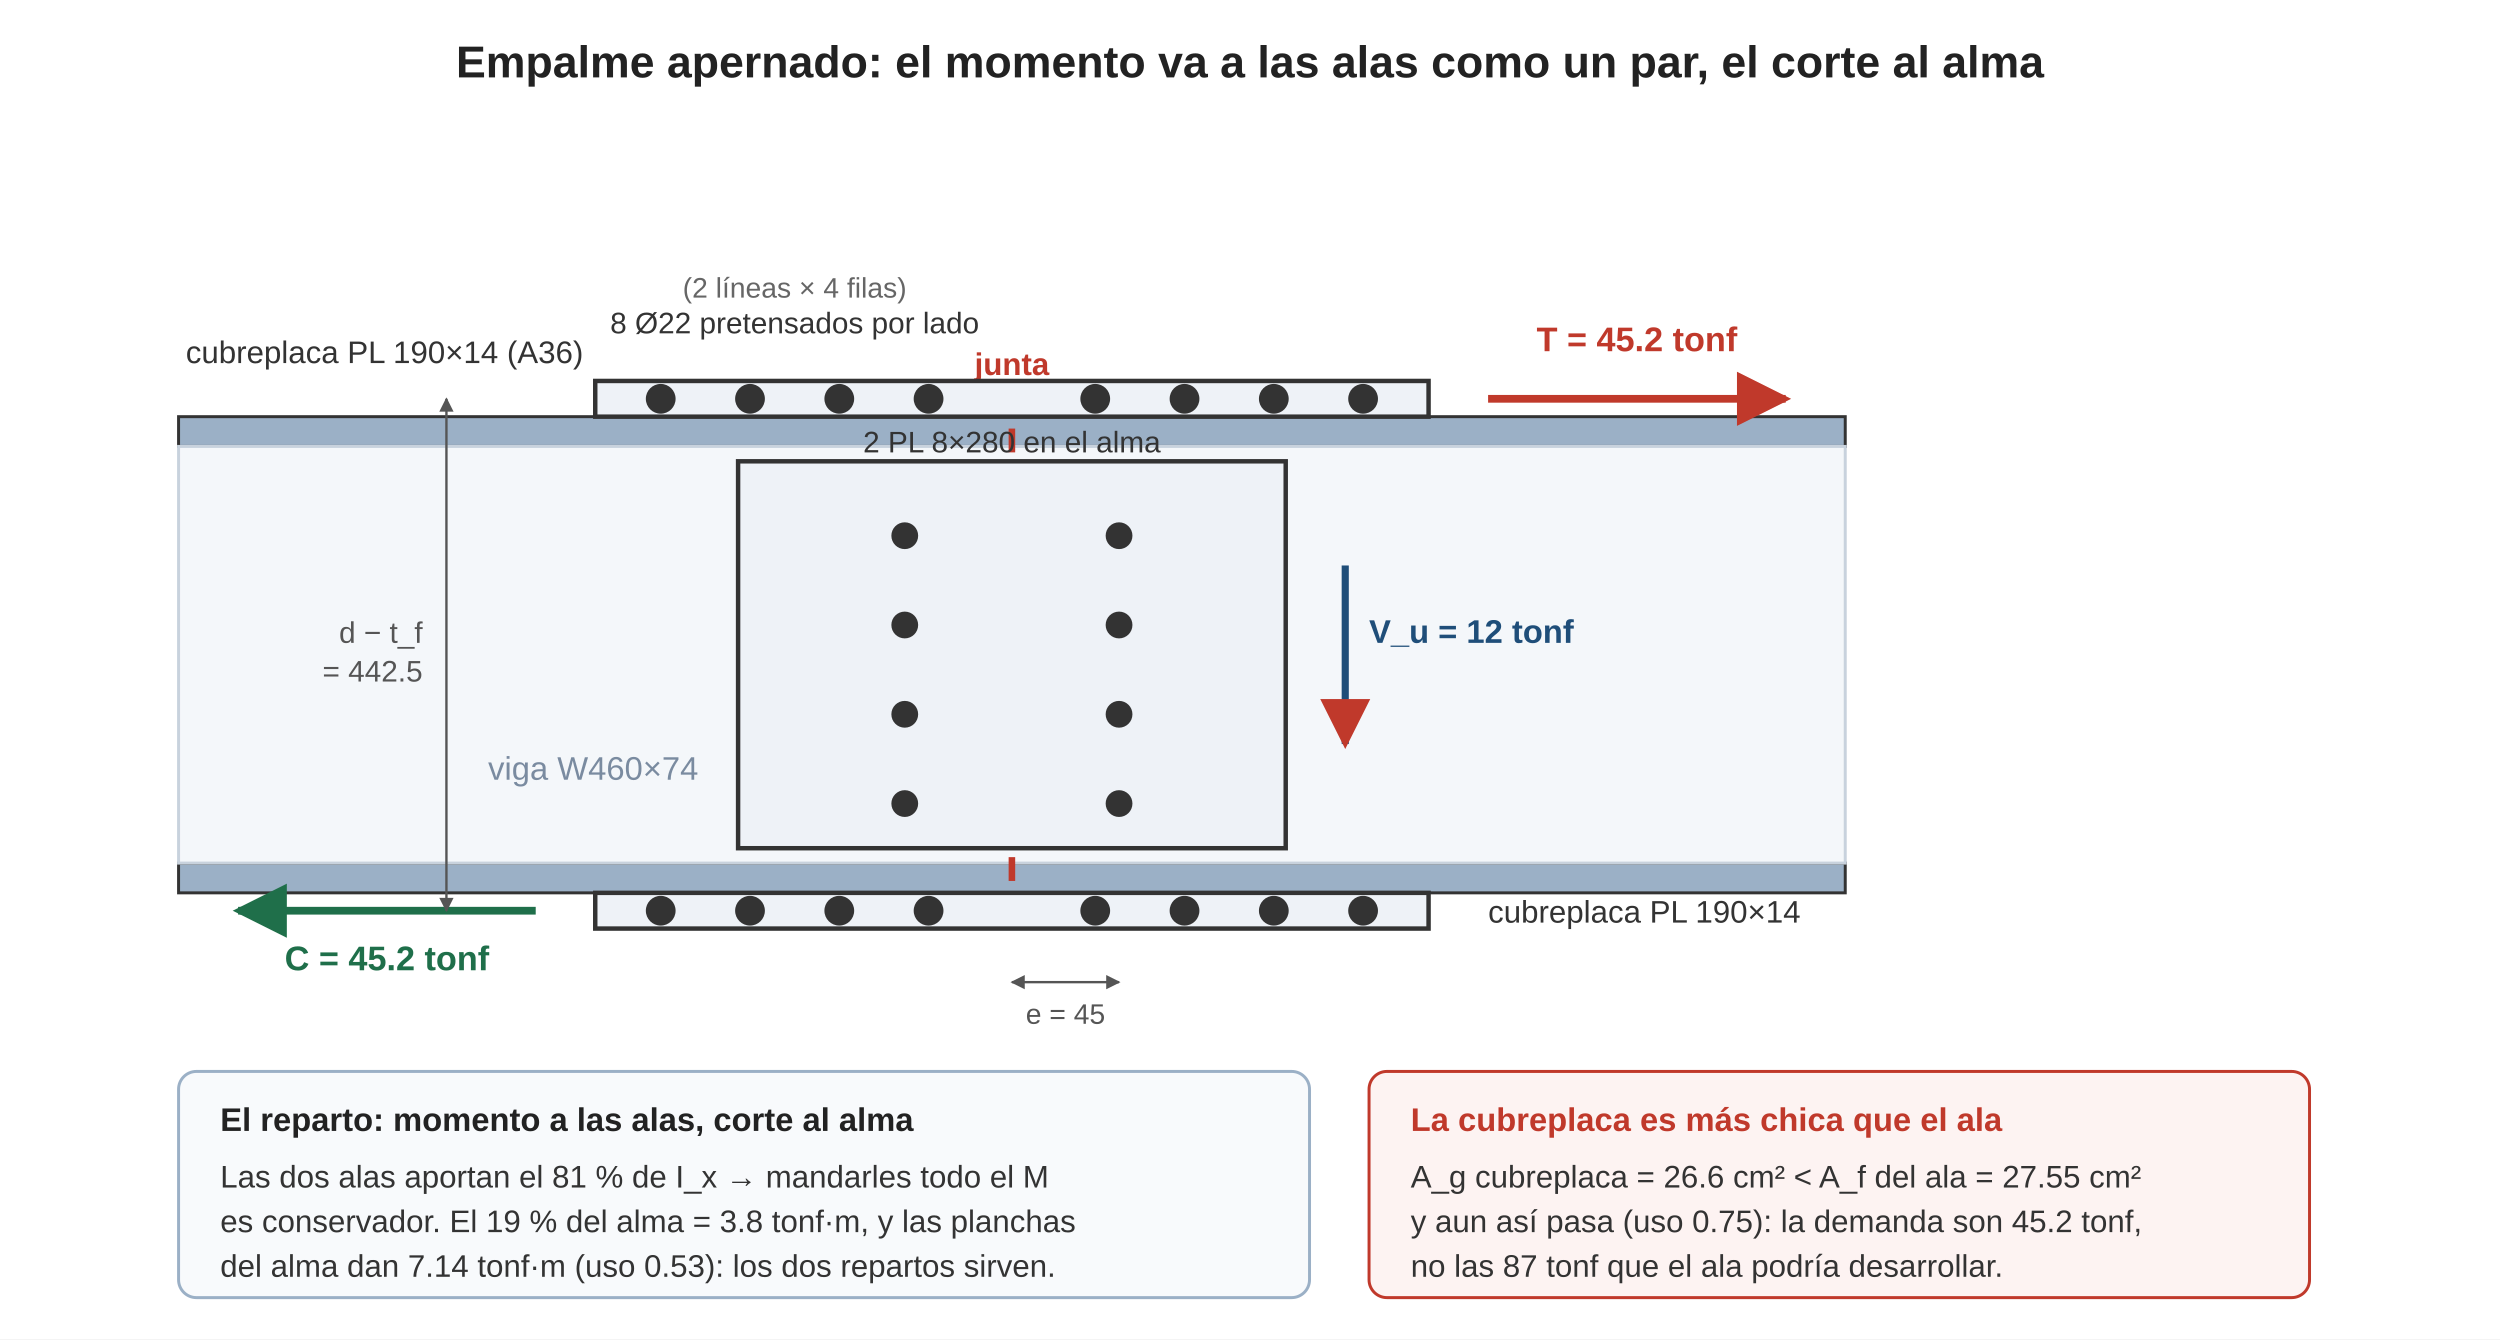
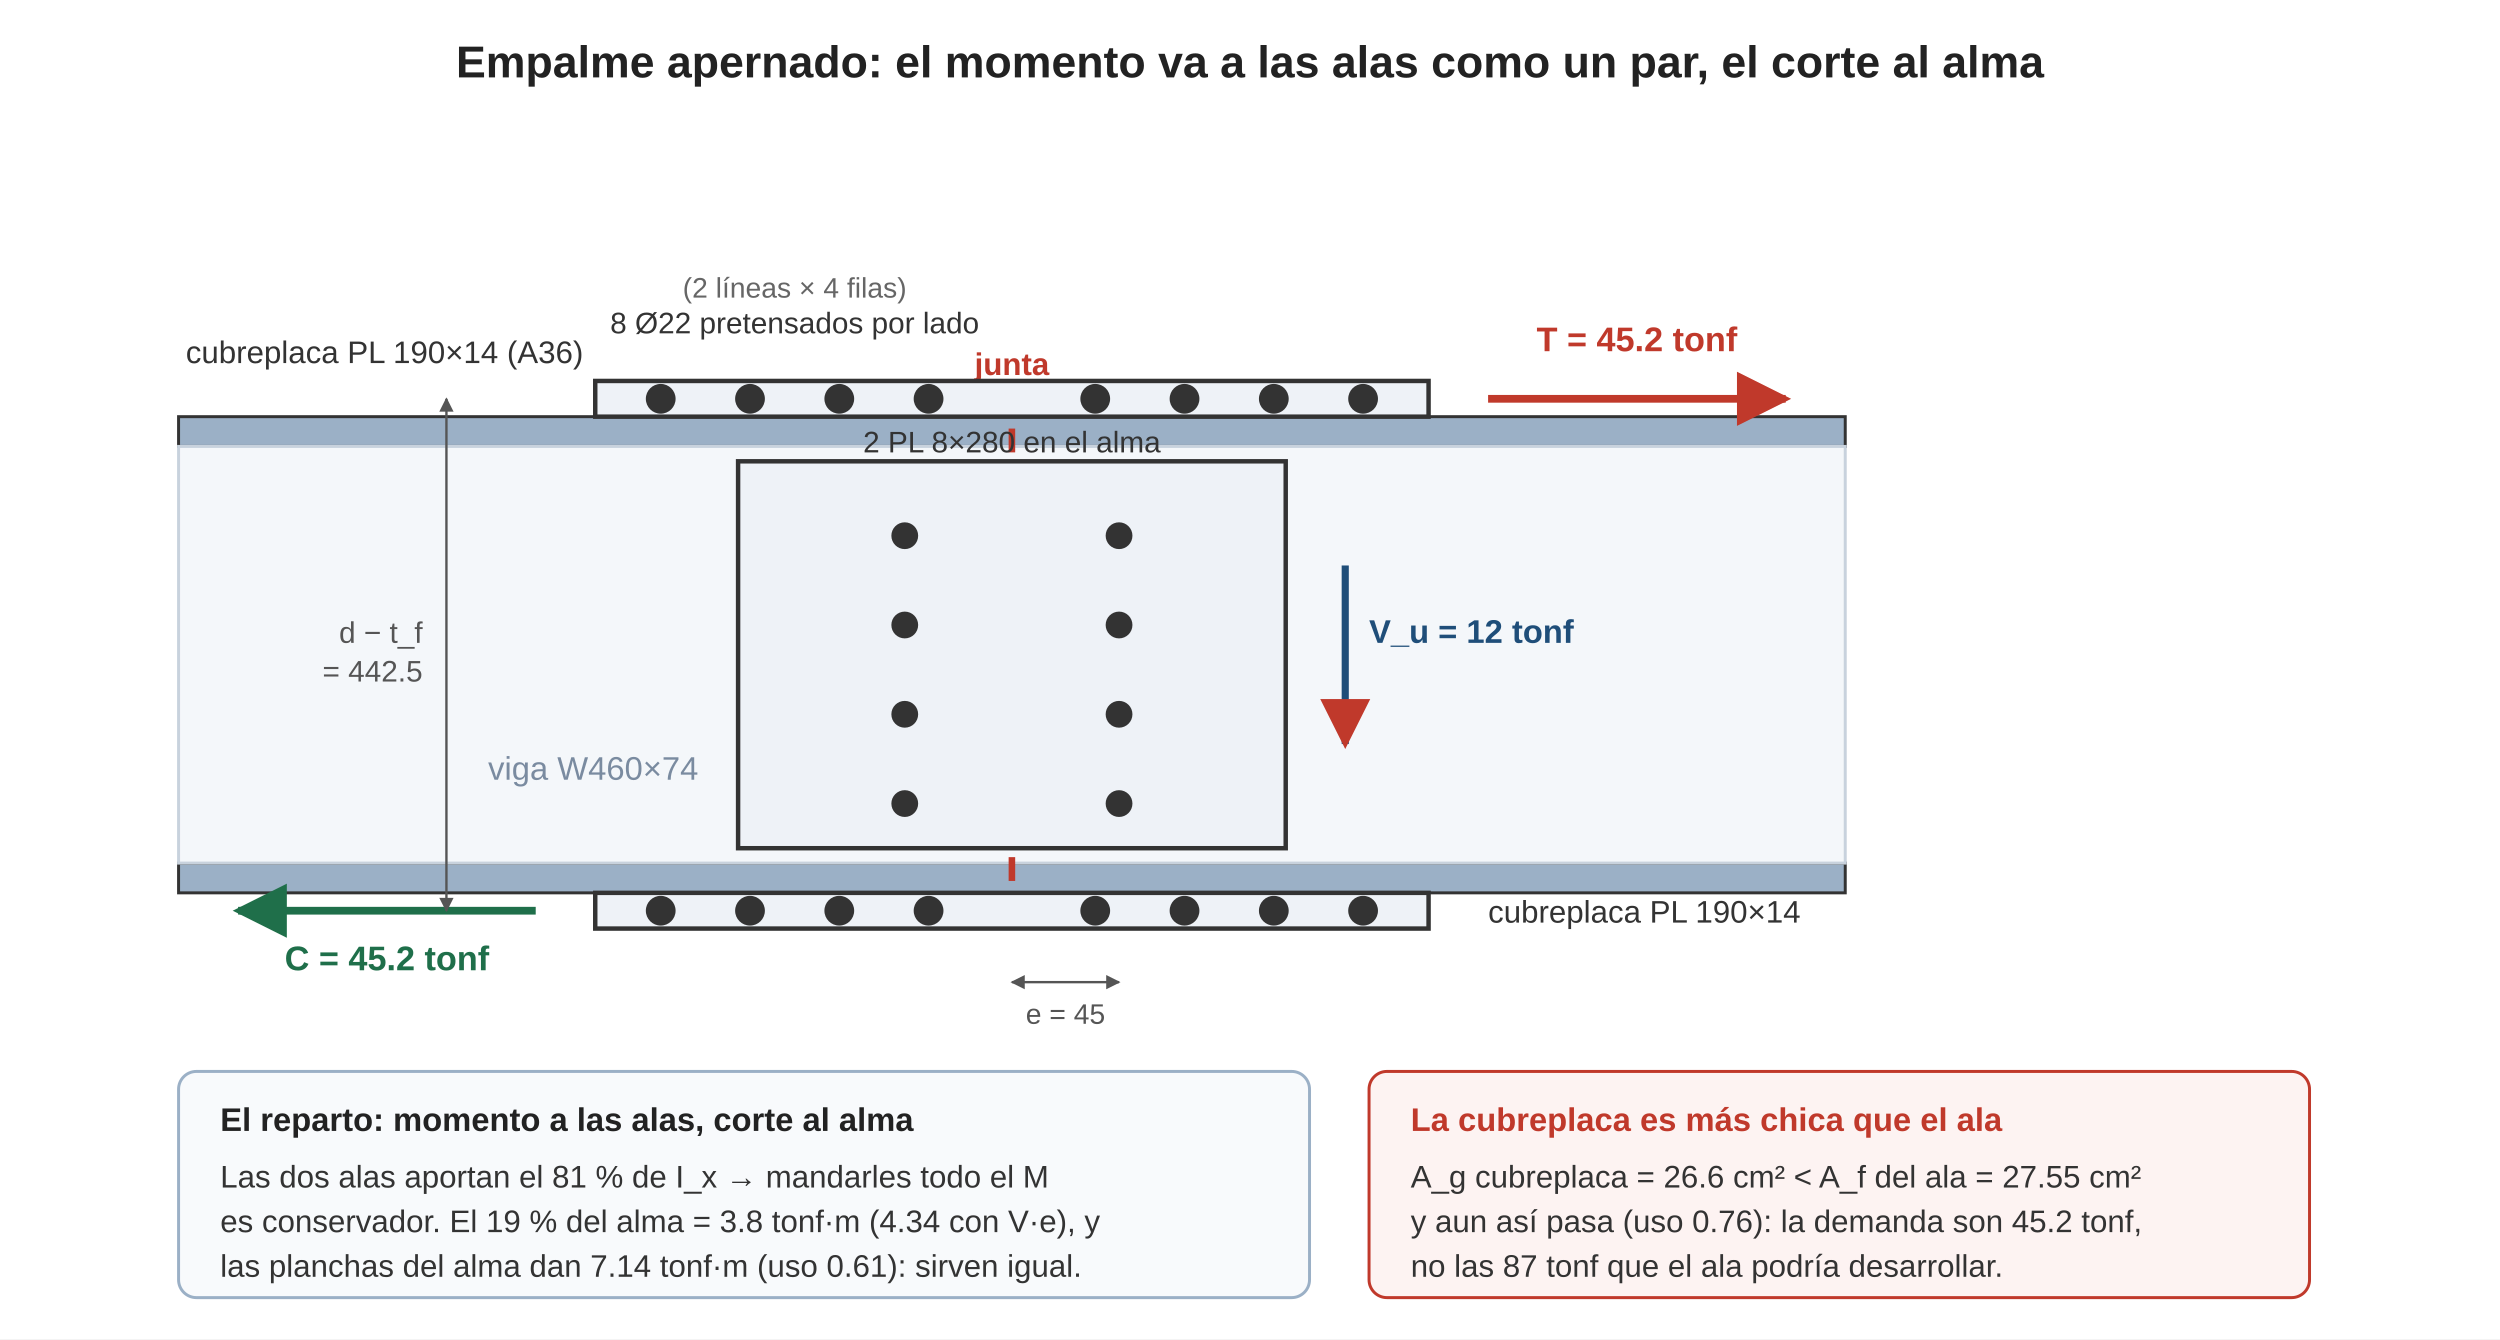
<svg xmlns="http://www.w3.org/2000/svg" viewBox="0 0 840 450" font-family="Segoe UI, Arial, sans-serif">
  <defs>
    <marker id="es-a" viewBox="0 0 10 10" refX="9" refY="5" markerWidth="6" markerHeight="6" orient="auto-start-reverse">
      <path d="M0,0 L10,5 L0,10 z" fill="#555" />
    </marker>
    <marker id="es-t" viewBox="0 0 10 10" refX="9" refY="5" markerWidth="7" markerHeight="7" orient="auto">
      <path d="M0,0 L10,5 L0,10 z" fill="#c0392b" />
    </marker>
    <marker id="es-c" viewBox="0 0 10 10" refX="9" refY="5" markerWidth="7" markerHeight="7" orient="auto">
      <path d="M0,0 L10,5 L0,10 z" fill="#1f6f4a" />
    </marker>
  </defs>
  <rect width="840" height="450" fill="#ffffff" />
  <text x="420" y="26" font-size="15" text-anchor="middle" fill="#222" font-weight="bold">Empalme apernado: el momento va a las alas como un par, el corte al alma</text>
  <rect x="60" y="140" width="560" height="10" fill="#9bb0c6" stroke="#333" stroke-width="1" />
  <rect x="60" y="290" width="560" height="10" fill="#9bb0c6" stroke="#333" stroke-width="1" />
  <rect x="60" y="150" width="560" height="140" fill="#f4f7fa" stroke="#c8d2dd" stroke-width="1" />
  <text x="164" y="262" font-size="11" fill="#7a8ba0">viga W460×74</text>
  <line x1="340" y1="132" x2="340" y2="308" stroke="#c0392b" stroke-width="2.2" stroke-dasharray="8 4" />
  <text x="340" y="126" font-size="10.5" text-anchor="middle" fill="#c0392b" font-weight="bold">junta</text>
  <rect x="200" y="128" width="280" height="12" fill="#eef2f7" stroke="#333" stroke-width="1.5" />
  <rect x="200" y="300" width="280" height="12" fill="#eef2f7" stroke="#333" stroke-width="1.5" />
  <text x="196" y="122" font-size="10.5" text-anchor="end" fill="#333">cubreplaca PL 190×14 (A36)</text>
  <text x="500" y="310" font-size="10.5" fill="#333">cubreplaca PL 190×14</text>
  <rect x="248" y="155" width="184" height="130" fill="#eef2f7" stroke="#333" stroke-width="1.5" />
  <text x="340" y="152" font-size="10" text-anchor="middle" fill="#333">2 PL 8×280 en el alma</text>
  <g fill="#333">
    <circle cx="222" cy="134" r="5" />
    <circle cx="252" cy="134" r="5" />
    <circle cx="282" cy="134" r="5" />
    <circle cx="312" cy="134" r="5" />
    <circle cx="368" cy="134" r="5" />
    <circle cx="398" cy="134" r="5" />
    <circle cx="428" cy="134" r="5" />
    <circle cx="458" cy="134" r="5" />
    <circle cx="222" cy="306" r="5" />
    <circle cx="252" cy="306" r="5" />
    <circle cx="282" cy="306" r="5" />
    <circle cx="312" cy="306" r="5" />
    <circle cx="368" cy="306" r="5" />
    <circle cx="398" cy="306" r="5" />
    <circle cx="428" cy="306" r="5" />
    <circle cx="458" cy="306" r="5" />
  </g>
  <text x="267" y="112" font-size="10" text-anchor="middle" fill="#333">8 Ø22 pretensados por lado</text>
  <text x="267" y="100" font-size="9.5" text-anchor="middle" fill="#666">(2 líneas × 4 filas)</text>
  <g fill="#333">
    <circle cx="304" cy="180" r="4.5" />
    <circle cx="304" cy="210" r="4.5" />
    <circle cx="304" cy="240" r="4.5" />
    <circle cx="304" cy="270" r="4.5" />
    <circle cx="376" cy="180" r="4.5" />
    <circle cx="376" cy="210" r="4.5" />
    <circle cx="376" cy="240" r="4.5" />
    <circle cx="376" cy="270" r="4.5" />
  </g>
  <line x1="340" y1="330" x2="376" y2="330" stroke="#555" stroke-width="0.8" marker-start="url(#es-a)" marker-end="url(#es-a)" />
  <text x="358" y="344" font-size="9.5" text-anchor="middle" fill="#555">e = 45</text>
  <line x1="500" y1="134" x2="600" y2="134" stroke="#c0392b" stroke-width="2.6" marker-end="url(#es-t)" />
  <text x="550" y="118" font-size="11.5" text-anchor="middle" fill="#c0392b" font-weight="bold">T = 45.2 tonf</text>
  <line x1="180" y1="306" x2="80" y2="306" stroke="#1f6f4a" stroke-width="2.6" marker-end="url(#es-c)" />
  <text x="130" y="326" font-size="11.5" text-anchor="middle" fill="#1f6f4a" font-weight="bold">C = 45.2 tonf</text>
  <line x1="452" y1="190" x2="452" y2="250" stroke="#1f4e79" stroke-width="2.4" marker-end="url(#es-t)" />
  <text x="460" y="216" font-size="11" fill="#1f4e79" font-weight="bold">V_u = 12 tonf</text>
  <line x1="150" y1="134" x2="150" y2="306" stroke="#555" stroke-width="0.8" marker-start="url(#es-a)" marker-end="url(#es-a)" />
  <text x="142" y="216" font-size="10" text-anchor="end" fill="#555">d − t_f</text>
  <text x="142" y="229" font-size="10" text-anchor="end" fill="#555">= 442.5</text>
  <rect x="60" y="360" width="380" height="76" rx="6" fill="#f8fafc" stroke="#9bb0c6" />
  <text x="74" y="380" font-size="11" fill="#222" font-weight="bold">El reparto: momento a las alas, corte al alma</text>
  <text x="74" y="399" font-size="10.5" fill="#333">Las dos alas aportan el 81 % de I_x → mandarles todo el M</text>
-   <text x="74" y="414" font-size="10.5" fill="#333">es conservador. El 19 % del alma = 3.8 tonf·m, y las planchas</text>
-   <text x="74" y="429" font-size="10.5" fill="#333">del alma dan 7.14 tonf·m (uso 0.53): los dos repartos sirven.</text>
+   <text x="74" y="414" font-size="10.5" fill="#333">es conservador. El 19 % del alma = 3.8 tonf·m (4.34 con V·e), y</text>
+   <text x="74" y="429" font-size="10.5" fill="#333">las planchas del alma dan 7.14 tonf·m (uso 0.61): sirven igual.</text>
  <rect x="460" y="360" width="316" height="76" rx="6" fill="#fdf3f2" stroke="#c0392b" />
  <text x="474" y="380" font-size="11" fill="#c0392b" font-weight="bold">La cubreplaca es más chica que el ala</text>
  <text x="474" y="399" font-size="10.5" fill="#333">A_g cubreplaca = 26.6 cm² &lt; A_f del ala = 27.55 cm²</text>
-   <text x="474" y="414" font-size="10.5" fill="#333">y aun así pasa (uso 0.75): la demanda son 45.2 tonf,</text>
+   <text x="474" y="414" font-size="10.5" fill="#333">y aun así pasa (uso 0.76): la demanda son 45.2 tonf,</text>
  <text x="474" y="429" font-size="10.5" fill="#333">no las 87 tonf que el ala podría desarrollar.</text>
</svg>
